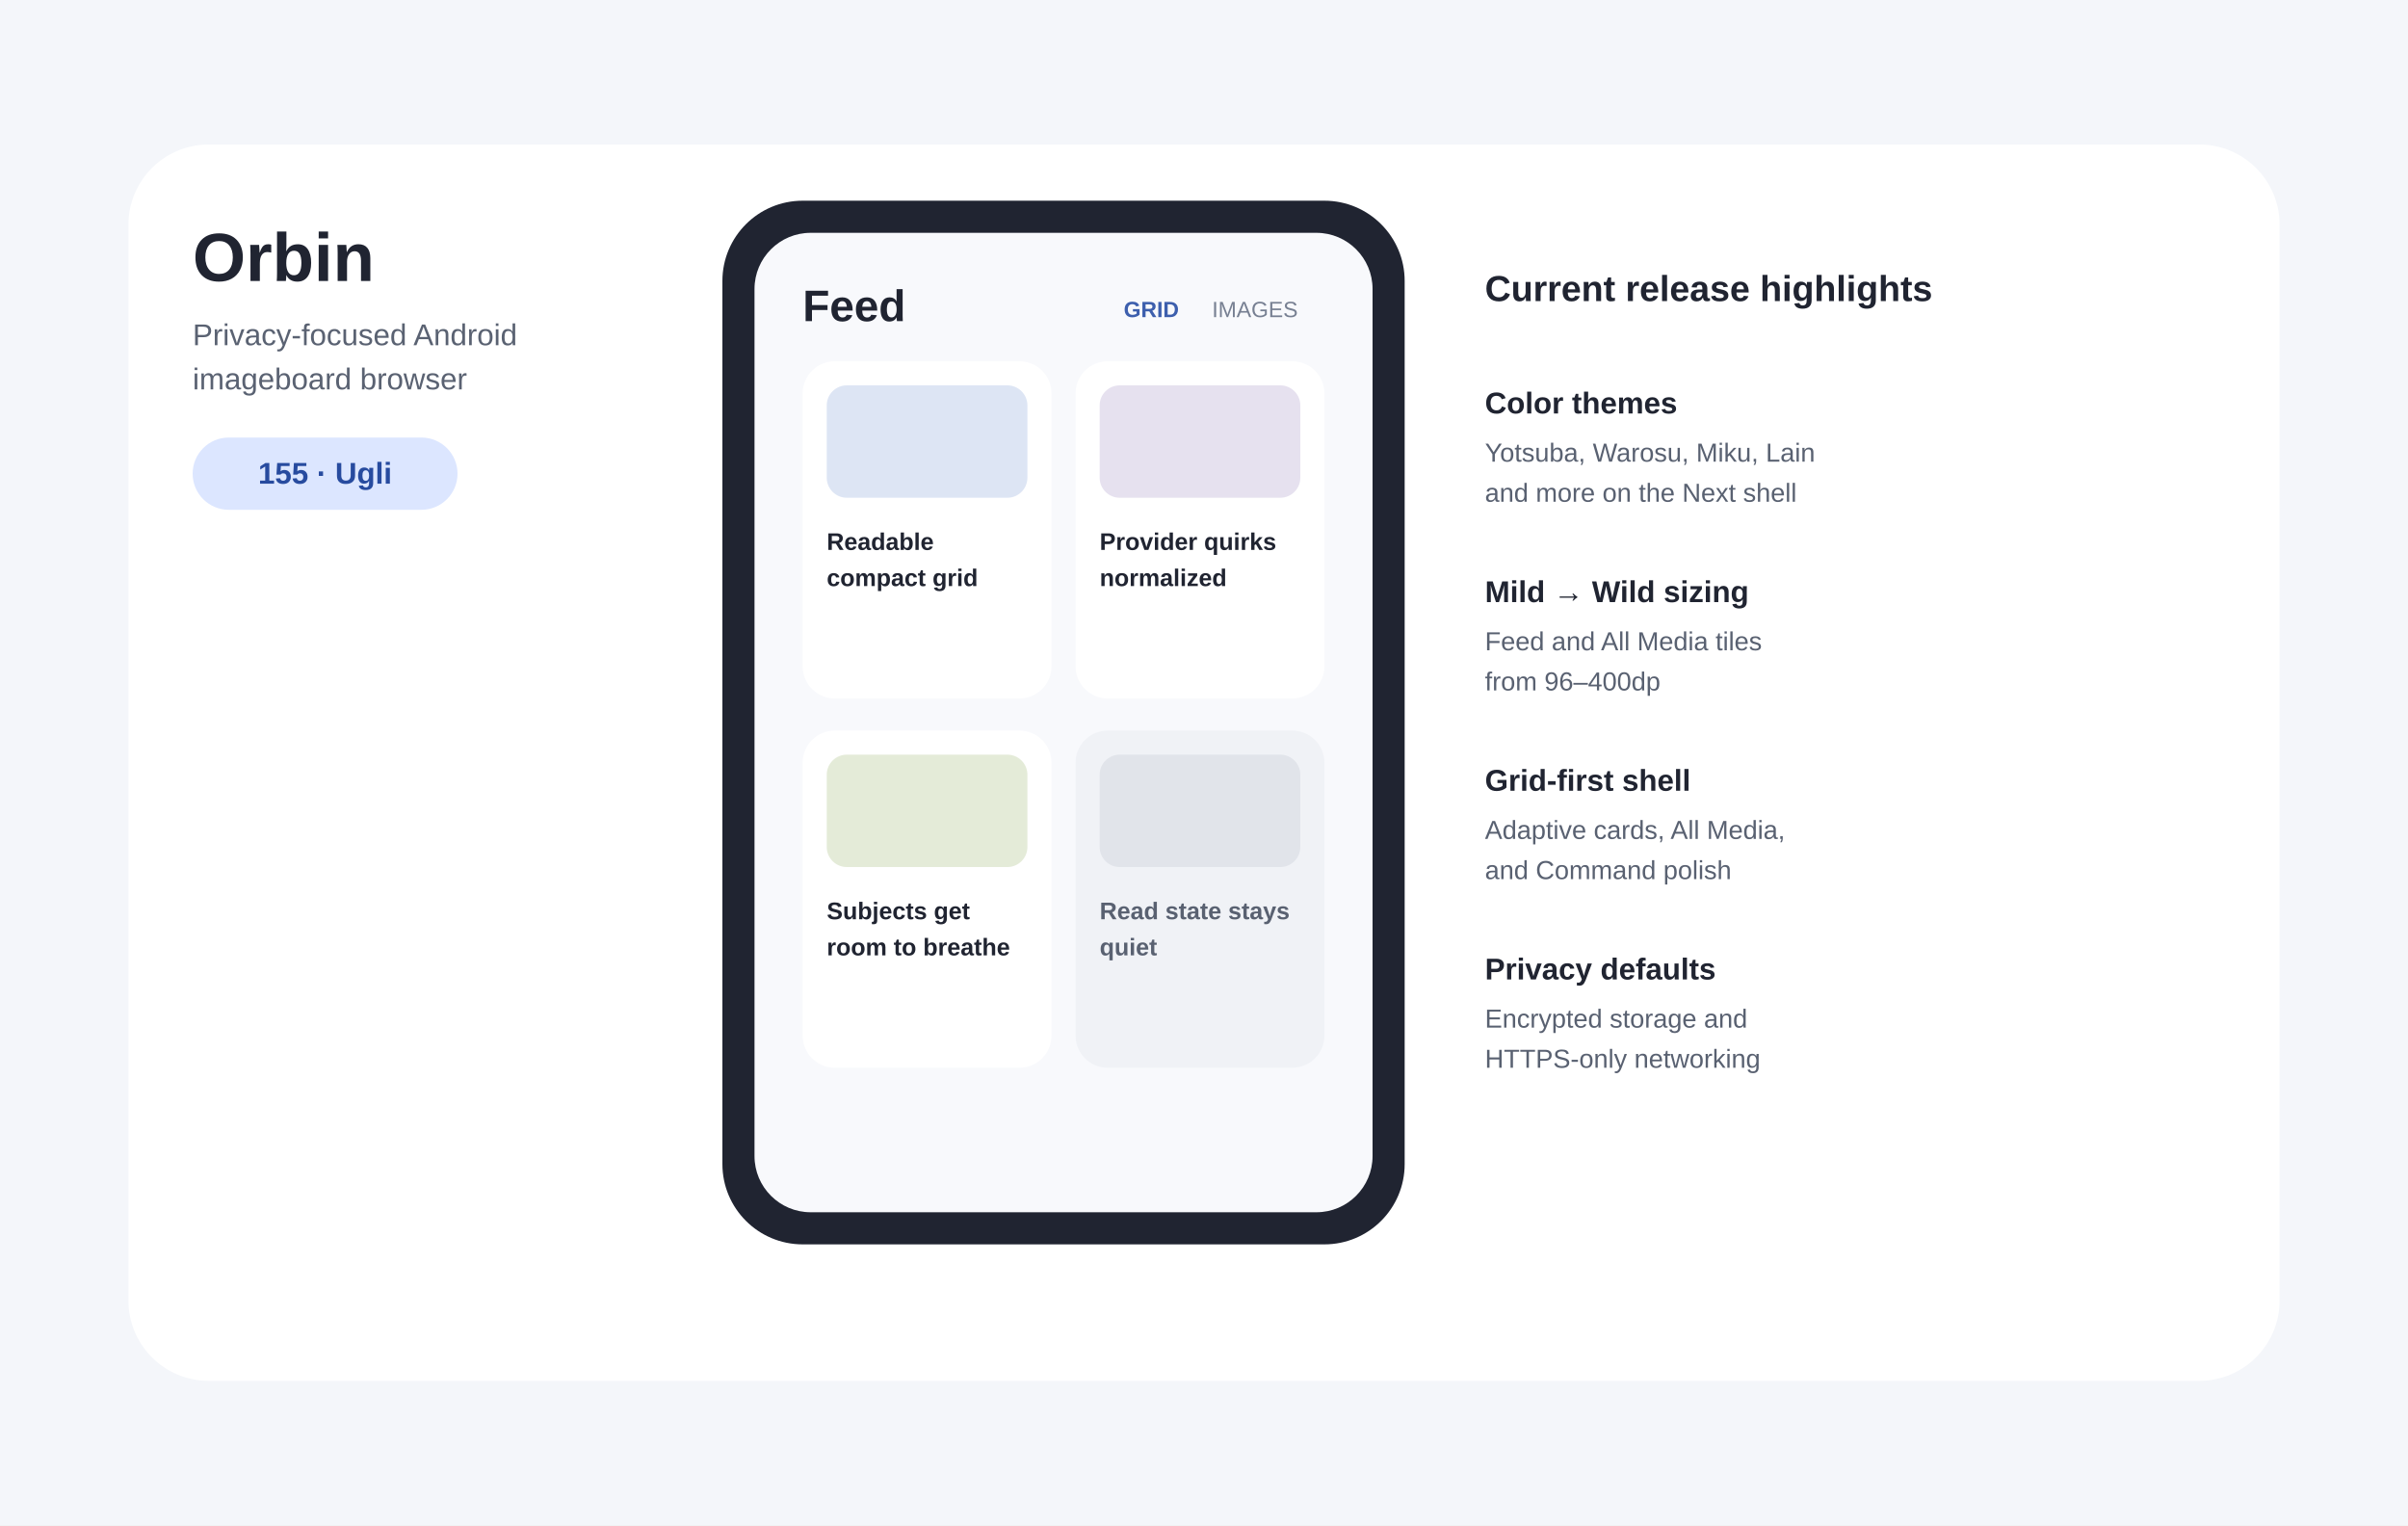
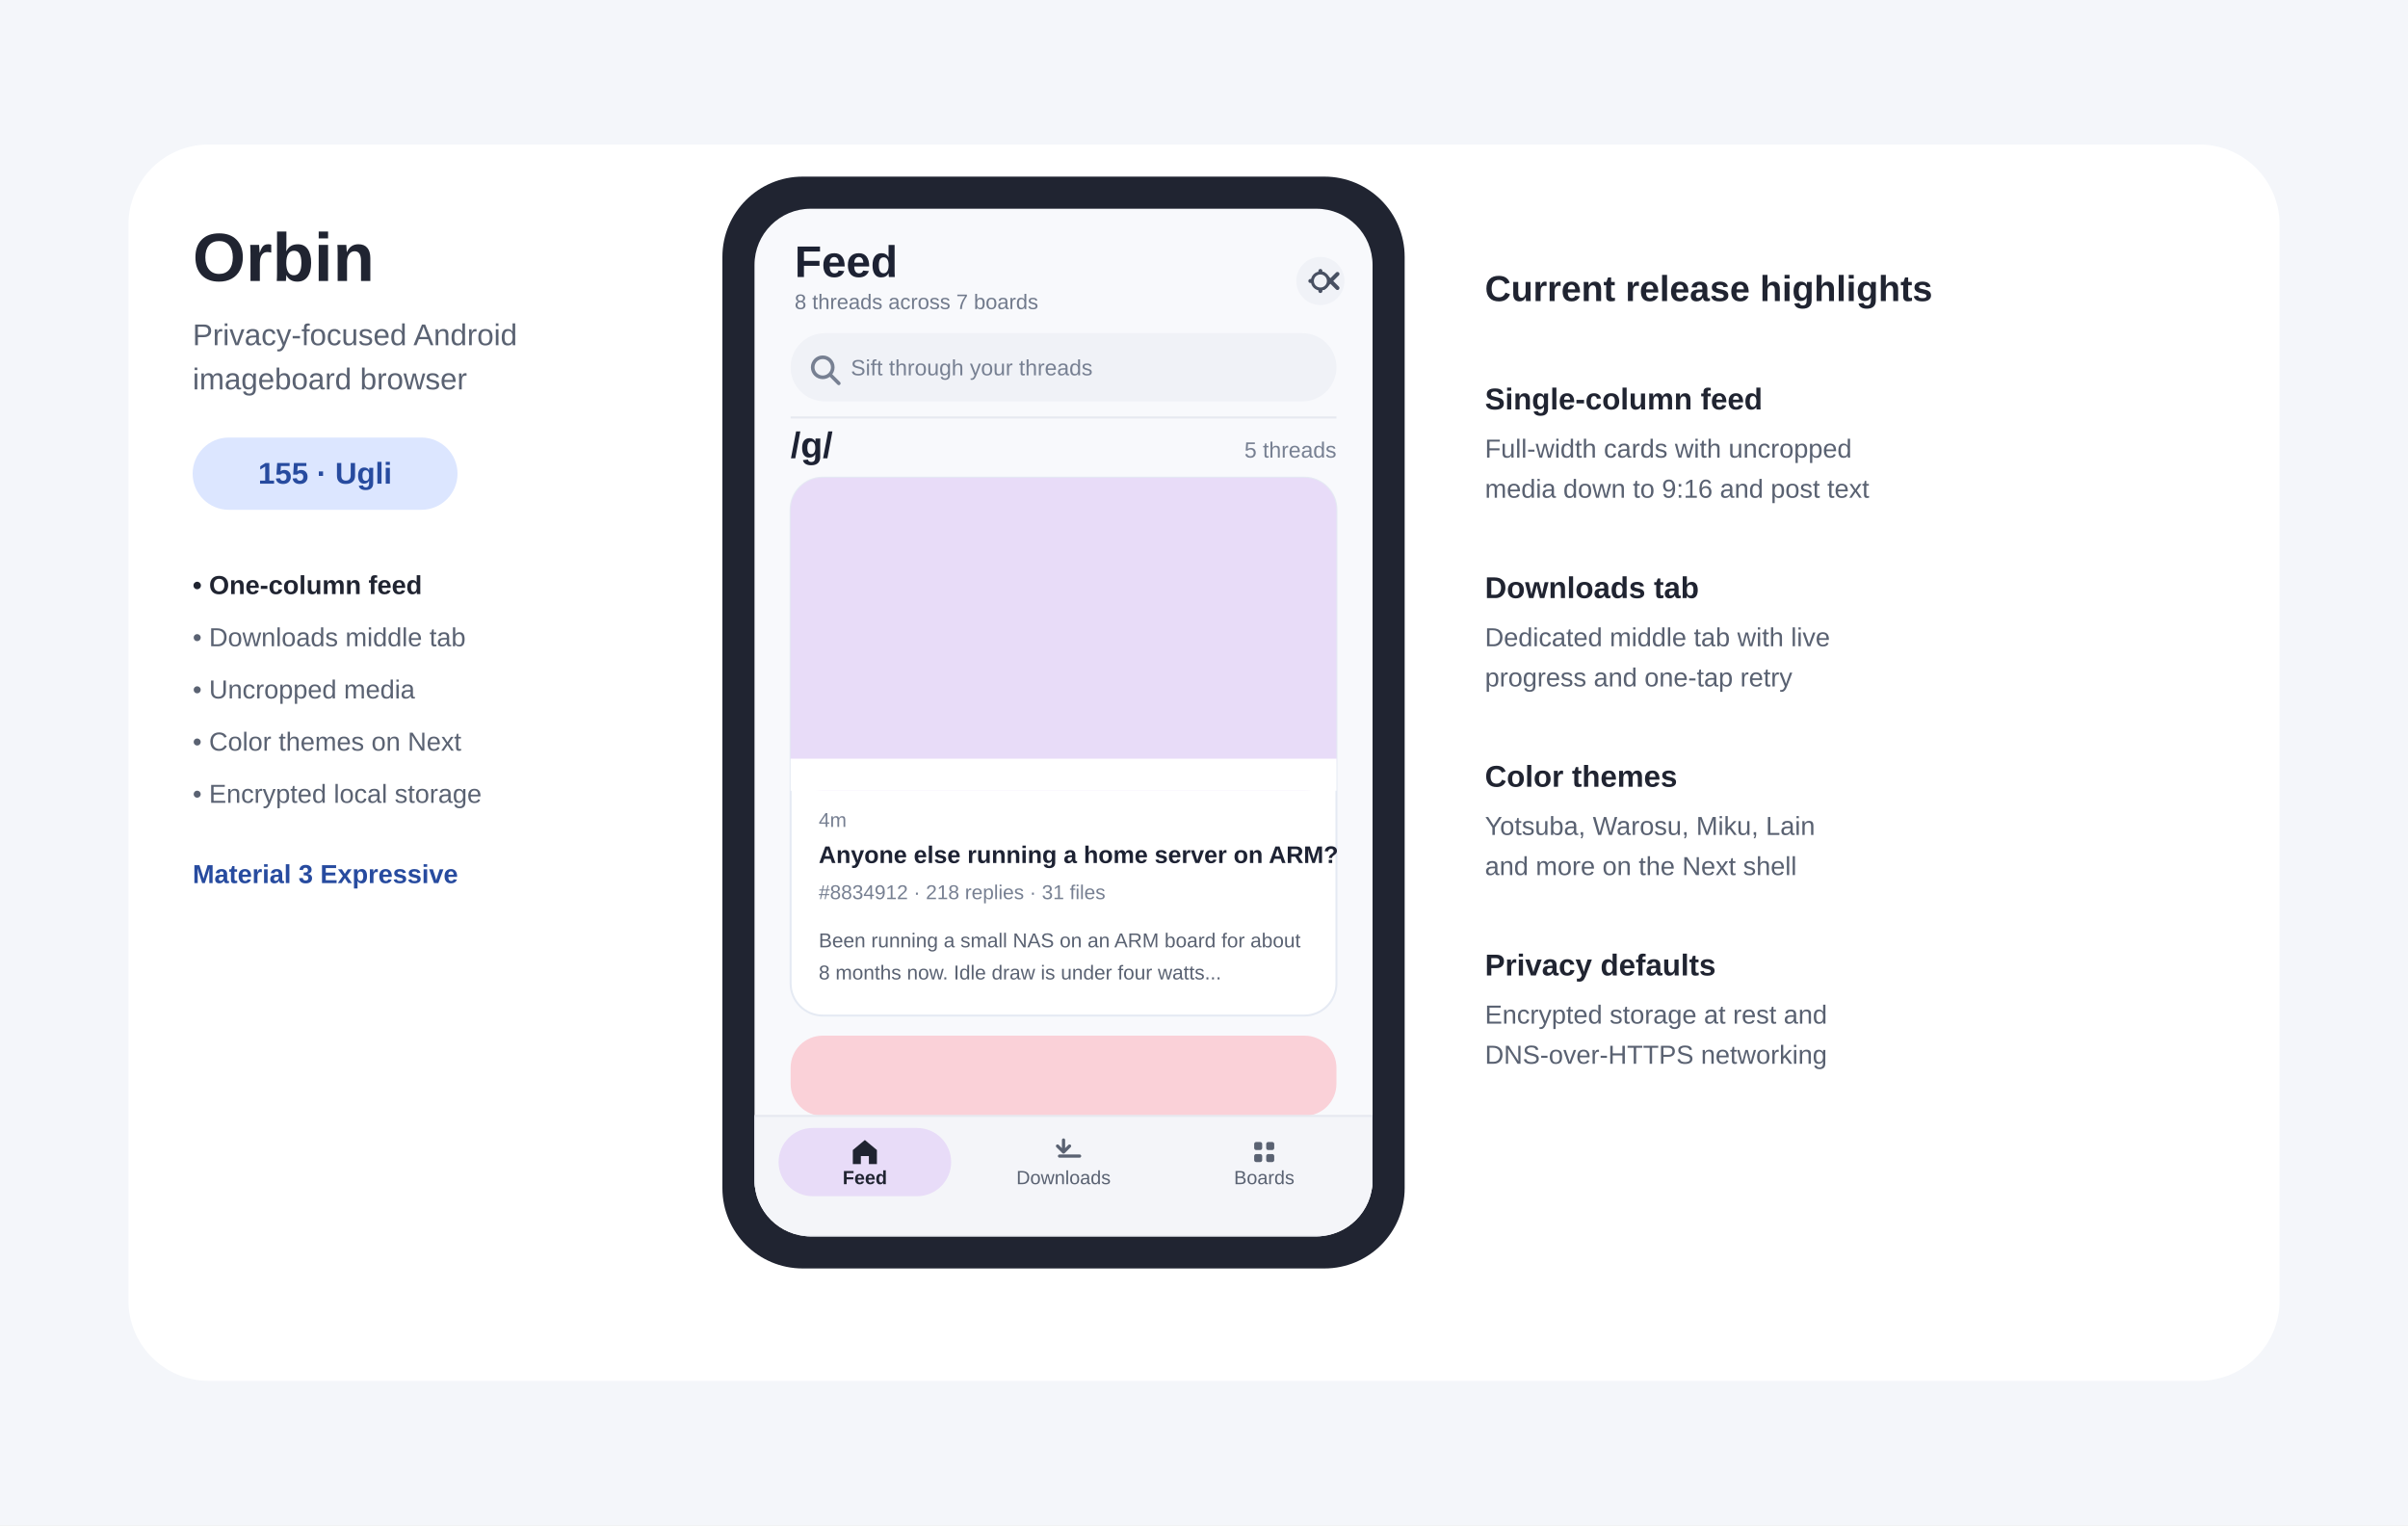
<svg xmlns="http://www.w3.org/2000/svg" width="1200" height="760" viewBox="0 0 1200 760" role="img" aria-labelledby="title desc" data-release-version="155-Ugli">
  <rect width="1200" height="760" fill="#F4F6FA" />
  <rect x="64" y="72" width="1072" height="616" rx="40" fill="#FFFFFF" />
  <text x="96" y="140" font-family="Arial,sans-serif" font-size="34" font-weight="700" fill="#202431">Orbin</text>
  <text x="96" y="172" font-family="Arial,sans-serif" font-size="15" fill="#5A6272">Privacy-focused Android</text>
  <text x="96" y="194" font-family="Arial,sans-serif" font-size="15" fill="#5A6272">imageboard browser</text>
  <rect x="96" y="218" width="132" height="36" rx="18" fill="#DCE6FF" />
  <text id="release-label" x="162" y="241" text-anchor="middle" font-family="Arial,sans-serif" font-size="15" font-weight="700" fill="#274B9F">155 · Ugli</text>
-   <rect x="360" y="100" width="340" height="520" rx="40" fill="#202431" />
-   <rect x="376" y="116" width="308" height="488" rx="28" fill="#F8F9FC" />
-   <text x="400" y="160" font-family="Arial,sans-serif" font-size="22" font-weight="700" fill="#202431">Feed</text>
-   <text x="560" y="158" font-family="Arial,sans-serif" font-size="11" font-weight="700" fill="#3D5FAD">GRID</text>
-   <text x="604" y="158" font-family="Arial,sans-serif" font-size="11" fill="#778092">IMAGES</text>
-   <rect x="400" y="180" width="124" height="168" rx="16" fill="#FFFFFF" />
-   <rect x="536" y="180" width="124" height="168" rx="16" fill="#FFFFFF" />
-   <rect x="400" y="364" width="124" height="168" rx="16" fill="#FFFFFF" />
-   <rect x="536" y="364" width="124" height="168" rx="16" fill="#F0F2F6" />
-   <rect x="412" y="192" width="100" height="56" rx="10" fill="#DDE5F4" />
-   <rect x="548" y="192" width="100" height="56" rx="10" fill="#E6E1EF" />
-   <rect x="412" y="376" width="100" height="56" rx="10" fill="#E4EBD8" />
-   <rect x="548" y="376" width="100" height="56" rx="10" fill="#E1E4EA" />
-   <text x="412" y="274" font-family="Arial,sans-serif" font-size="12" font-weight="700" fill="#202431">Readable</text>
-   <text x="412" y="292" font-family="Arial,sans-serif" font-size="12" font-weight="700" fill="#202431">compact grid</text>
-   <text x="548" y="274" font-family="Arial,sans-serif" font-size="12" font-weight="700" fill="#202431">Provider quirks</text>
-   <text x="548" y="292" font-family="Arial,sans-serif" font-size="12" font-weight="700" fill="#202431">normalized</text>
-   <text x="412" y="458" font-family="Arial,sans-serif" font-size="12" font-weight="700" fill="#202431">Subjects get</text>
-   <text x="412" y="476" font-family="Arial,sans-serif" font-size="12" font-weight="700" fill="#202431">room to breathe</text>
-   <text x="548" y="458" font-family="Arial,sans-serif" font-size="12" font-weight="700" fill="#596171">Read state stays</text>
-   <text x="548" y="476" font-family="Arial,sans-serif" font-size="12" font-weight="700" fill="#596171">quiet</text>
+   <text x="96" y="296" font-family="Arial,sans-serif" font-size="13" font-weight="700" fill="#202431">• One-column feed</text>
+   <text x="96" y="322" font-family="Arial,sans-serif" font-size="13" fill="#5A6272">• Downloads middle tab</text>
+   <text x="96" y="348" font-family="Arial,sans-serif" font-size="13" fill="#5A6272">• Uncropped media</text>
+   <text x="96" y="374" font-family="Arial,sans-serif" font-size="13" fill="#5A6272">• Color themes on Next</text>
+   <text x="96" y="400" font-family="Arial,sans-serif" font-size="13" fill="#5A6272">• Encrypted local storage</text>
+   <text x="96" y="440" font-family="Arial,sans-serif" font-size="13" font-weight="700" fill="#274B9F">Material 3 Expressive</text>
+   <rect x="360" y="88" width="340" height="544" rx="40" fill="#202431" />
+   <rect x="376" y="104" width="308" height="512" rx="28" fill="#F8F9FC" />
+   <defs>
+     <clipPath id="phone-screen-clip">
+       <rect x="376" y="104" width="308" height="512" rx="28" />
+     </clipPath>
+   </defs>
+   <g clip-path="url(#phone-screen-clip)">
+     <text x="396" y="138" font-family="Arial,sans-serif" font-size="22" font-weight="700" fill="#1D2233">Feed</text>
+     <text x="396" y="154" font-family="Arial,sans-serif" font-size="10.5" fill="#717A8C">8 threads across 7 boards</text>
+     <circle cx="658" cy="140" r="12" fill="#F0F2F7" />
+     <path d="M658 135v10m-5-5h10m-3.5-3.5l7 7m0-7l-7 7" stroke="#485062" stroke-width="2" stroke-linecap="round" />
+     <circle cx="658" cy="140" r="4" fill="#F0F2F7" stroke="#485062" stroke-width="1.5" />
+     <rect x="394" y="166" width="272" height="34" rx="17" fill="#F0F2F7" />
+     <circle cx="410" cy="183" r="5" fill="none" stroke="#778092" stroke-width="1.8" />
+     <line x1="414" y1="187" x2="418" y2="191" stroke="#778092" stroke-width="1.8" stroke-linecap="round" />
+     <text x="424" y="187" font-family="Arial,sans-serif" font-size="11" fill="#778092">Sift through your threads</text>
+     <line x1="394" y1="208" x2="666" y2="208" stroke="#E6E9F0" stroke-width="1" />
+     <text x="394" y="228" font-family="Arial,sans-serif" font-size="18" font-weight="700" fill="#1D2233">/g/</text>
+     <text x="666" y="228" text-anchor="end" font-family="Arial,sans-serif" font-size="11" fill="#778092">5 threads</text>
+     <rect x="394" y="238" width="272" height="268" rx="16" fill="#FFFFFF" stroke="#E5EAF3" stroke-width="1" />
+     <rect x="394" y="238" width="272" height="156" rx="16" fill="#E8DCF8" />
+     <rect x="394" y="378" width="272" height="16" fill="#FFFFFF" />
+     <text x="408" y="412" font-family="Arial,sans-serif" font-size="10" fill="#778092">4m</text>
+     <text x="408" y="430" font-family="Arial,sans-serif" font-size="12" font-weight="700" fill="#1D2233">Anyone else running a home server on ARM?</text>
+     <text x="408" y="448" font-family="Arial,sans-serif" font-size="10" fill="#778092">#8834912 · 218 replies · 31 files</text>
+     <text x="408" y="472" font-family="Arial,sans-serif" font-size="10" fill="#5A6272">Been running a small NAS on an ARM board for about</text>
+     <text x="408" y="488" font-family="Arial,sans-serif" font-size="10" fill="#5A6272">8 months now. Idle draw is under four watts...</text>
+     <rect x="394" y="516" width="272" height="40" rx="16" fill="#FAD1D8" />
+     <rect x="376" y="556" width="308" height="60" fill="#F4F5F9" stroke="#E6E9F0" stroke-width="1" />
+     <rect x="388" y="562" width="86" height="34" rx="17" fill="#E8DCF8" />
+     <path d="M431 568l6 5v7h-4v-4h-4v4h-4v-7z" fill="#202431" />
+     <text x="431" y="590" text-anchor="middle" font-family="Arial,sans-serif" font-size="9.5" font-weight="700" fill="#202431">Feed</text>
+     <path d="M530 568v6m-3-3l3 3 3-3m-5 5h10" stroke="#5A6272" stroke-width="1.6" stroke-linecap="round" stroke-linejoin="round" fill="none" />
+     <text x="530" y="590" text-anchor="middle" font-family="Arial,sans-serif" font-size="9.5" fill="#5A6272">Downloads</text>
+     <rect x="625" y="569" width="4" height="4" rx="1" fill="#5A6272" />
+     <rect x="631" y="569" width="4" height="4" rx="1" fill="#5A6272" />
+     <rect x="625" y="575" width="4" height="4" rx="1" fill="#5A6272" />
+     <rect x="631" y="575" width="4" height="4" rx="1" fill="#5A6272" />
+     <text x="630" y="590" text-anchor="middle" font-family="Arial,sans-serif" font-size="9.5" fill="#5A6272">Boards</text>
+   </g>
  <text x="740" y="150" font-family="Arial,sans-serif" font-size="18" font-weight="700" fill="#202431">Current release highlights</text>
-   <text x="740" y="206" font-family="Arial,sans-serif" font-size="15" font-weight="700" fill="#202431">Color themes</text>
-   <text x="740" y="230" font-family="Arial,sans-serif" font-size="13" fill="#596171">Yotsuba, Warosu, Miku, Lain</text>
-   <text x="740" y="250" font-family="Arial,sans-serif" font-size="13" fill="#596171">and more on the Next shell</text>
-   <text x="740" y="300" font-family="Arial,sans-serif" font-size="15" font-weight="700" fill="#202431">Mild → Wild sizing</text>
-   <text x="740" y="324" font-family="Arial,sans-serif" font-size="13" fill="#596171">Feed and All Media tiles</text>
-   <text x="740" y="344" font-family="Arial,sans-serif" font-size="13" fill="#596171">from 96–400dp</text>
-   <text x="740" y="394" font-family="Arial,sans-serif" font-size="15" font-weight="700" fill="#202431">Grid-first shell</text>
-   <text x="740" y="418" font-family="Arial,sans-serif" font-size="13" fill="#596171">Adaptive cards, All Media,</text>
-   <text x="740" y="438" font-family="Arial,sans-serif" font-size="13" fill="#596171">and Command polish</text>
-   <text x="740" y="488" font-family="Arial,sans-serif" font-size="15" font-weight="700" fill="#202431">Privacy defaults</text>
-   <text x="740" y="512" font-family="Arial,sans-serif" font-size="13" fill="#596171">Encrypted storage and</text>
-   <text x="740" y="532" font-family="Arial,sans-serif" font-size="13" fill="#596171">HTTPS-only networking</text>
+   <text x="740" y="204" font-family="Arial,sans-serif" font-size="15" font-weight="700" fill="#202431">Single-column feed</text>
+   <text x="740" y="228" font-family="Arial,sans-serif" font-size="13" fill="#596171">Full-width cards with uncropped</text>
+   <text x="740" y="248" font-family="Arial,sans-serif" font-size="13" fill="#596171">media down to 9:16 and post text</text>
+   <text x="740" y="298" font-family="Arial,sans-serif" font-size="15" font-weight="700" fill="#202431">Downloads tab</text>
+   <text x="740" y="322" font-family="Arial,sans-serif" font-size="13" fill="#596171">Dedicated middle tab with live</text>
+   <text x="740" y="342" font-family="Arial,sans-serif" font-size="13" fill="#596171">progress and one-tap retry</text>
+   <text x="740" y="392" font-family="Arial,sans-serif" font-size="15" font-weight="700" fill="#202431">Color themes</text>
+   <text x="740" y="416" font-family="Arial,sans-serif" font-size="13" fill="#596171">Yotsuba, Warosu, Miku, Lain</text>
+   <text x="740" y="436" font-family="Arial,sans-serif" font-size="13" fill="#596171">and more on the Next shell</text>
+   <text x="740" y="486" font-family="Arial,sans-serif" font-size="15" font-weight="700" fill="#202431">Privacy defaults</text>
+   <text x="740" y="510" font-family="Arial,sans-serif" font-size="13" fill="#596171">Encrypted storage at rest and</text>
+   <text x="740" y="530" font-family="Arial,sans-serif" font-size="13" fill="#596171">DNS-over-HTTPS networking</text>
</svg>
